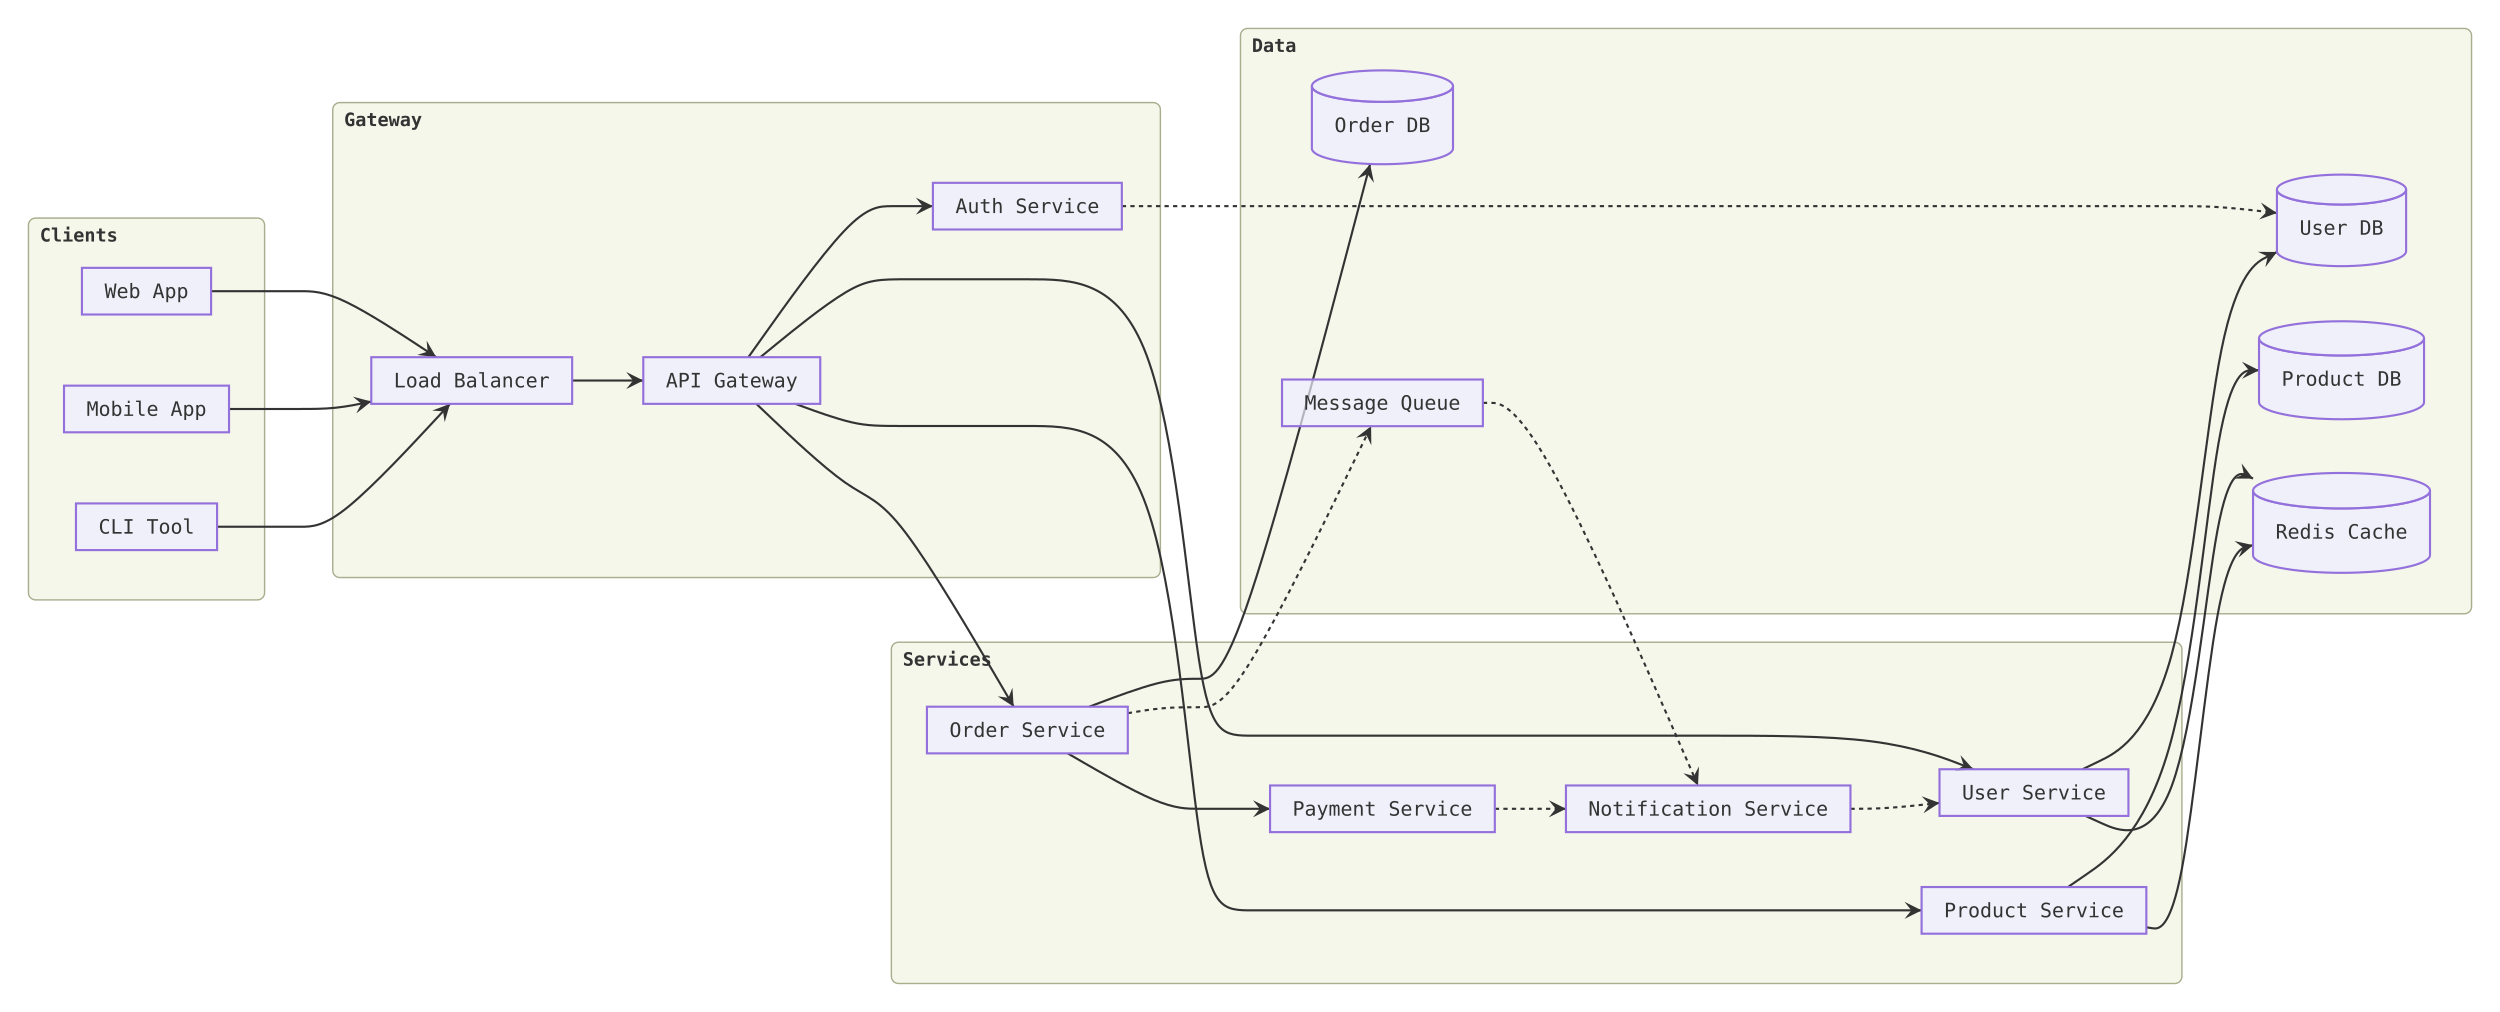
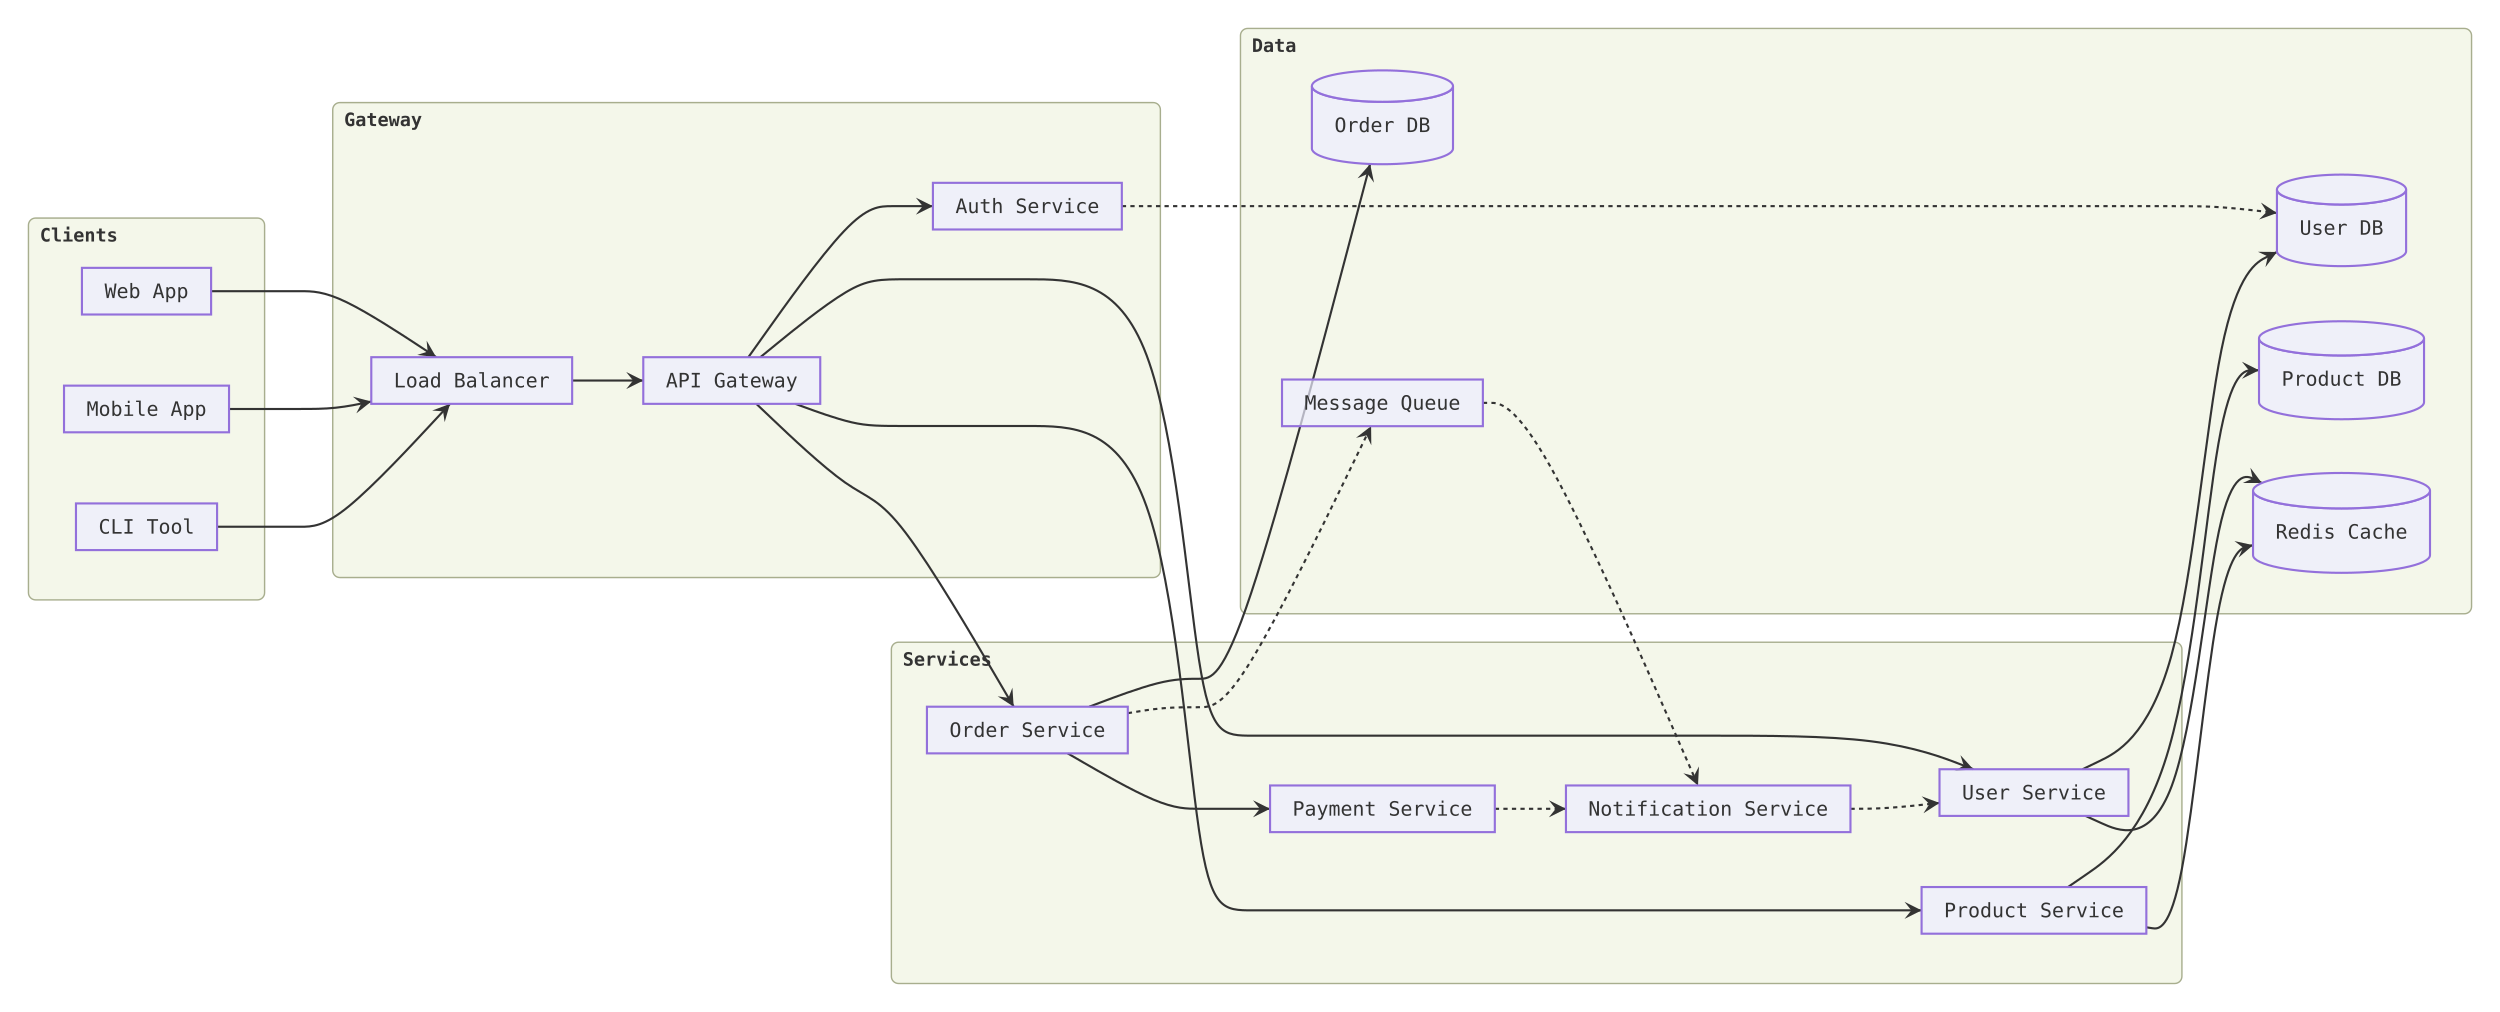
<svg xmlns="http://www.w3.org/2000/svg" viewBox="0 0 1757.4 711.35" width="1757.4" height="711.35">
  <defs>
    <marker id="arrow-point" viewBox="0 0 10 10" refX="10" refY="5" markerWidth="8" markerHeight="8" orient="auto-start-reverse">
      <path d="M10 5 L0 10 L4 5 L0 0 Z" fill="#333333" />
    </marker>
  </defs>
  <g transform="translate(20, 20)">
    <rect x="0" y="133.29" width="166" height="268.4" rx="5" ry="5" fill="#ecf2dc99" stroke="#a8ae8e" stroke-width="1" />
    <text x="8" y="145.29" text-anchor="start" dominant-baseline="central" font-size="13px" font-family="'Intel One Mono', 'SF Mono', 'Cascadia Code', 'JetBrains Mono', 'Fira Code', 'Consolas', 'Menlo', monospace" fill="#333333" font-weight="bold">Clients</text>
    <rect x="213.9" y="52.12" width="581.8" height="333.86" rx="5" ry="5" fill="#ecf2dc99" stroke="#a8ae8e" stroke-width="1" />
    <text x="221.9" y="64.12" text-anchor="start" dominant-baseline="central" font-size="13px" font-family="'Intel One Mono', 'SF Mono', 'Cascadia Code', 'JetBrains Mono', 'Fira Code', 'Consolas', 'Menlo', monospace" fill="#333333" font-weight="bold">Gateway</text>
    <rect x="606.6" y="431.45" width="907.2" height="239.9" rx="5" ry="5" fill="#ecf2dc99" stroke="#a8ae8e" stroke-width="1" />
    <text x="614.6" y="443.45" text-anchor="start" dominant-baseline="central" font-size="13px" font-family="'Intel One Mono', 'SF Mono', 'Cascadia Code', 'JetBrains Mono', 'Fira Code', 'Consolas', 'Menlo', monospace" fill="#333333" font-weight="bold">Services</text>
    <rect x="852" y="0" width="865.4" height="411.45" rx="5" ry="5" fill="#ecf2dc99" stroke="#a8ae8e" stroke-width="1" />
    <text x="860" y="12" text-anchor="start" dominant-baseline="central" font-size="13px" font-family="'Intel One Mono', 'SF Mono', 'Cascadia Code', 'JetBrains Mono', 'Fira Code', 'Consolas', 'Menlo', monospace" fill="#333333" font-weight="bold">Data</text>
    <path d="M128.4 184.69 L134.67 184.69 C140.93 184.69 153.47 184.69 163.9 184.69 C174.33 184.69 182.67 184.69 191 184.69 C199.33 184.69 207.67 184.69 223.61 192.42 C239.54 200.15 263.09 215.62 274.86 223.35 L286.63 231.09" fill="none" stroke="#333333" stroke-width="1.5" marker-end="url(#arrow-point)" />
    <path d="M141 267.49 L145.17 267.49 C149.33 267.49 157.67 267.49 166 267.49 C174.33 267.49 182.67 267.49 191 267.49 C199.33 267.49 207.67 267.49 216 266.61 C224.33 265.74 232.67 264 236.83 263.13 L241 262.26" fill="none" stroke="#333333" stroke-width="1.5" marker-end="url(#arrow-point)" />
    <path d="M132.6 350.29 L138.17 350.29 C143.73 350.29 154.87 350.29 164.6 350.29 C174.33 350.29 182.67 350.29 191 350.29 C199.33 350.29 207.67 350.29 225.22 335.89 C242.78 321.49 269.57 292.69 282.96 278.29 L296.35 263.89" fill="none" stroke="#333333" stroke-width="1.5" marker-end="url(#arrow-point)" />
    <path d="M382.2 247.49 L386.37 247.49 C390.53 247.49 398.87 247.49 407.2 247.49 C415.53 247.49 423.87 247.49 428.03 247.49 L432.2 247.49" fill="none" stroke="#333333" stroke-width="1.5" marker-end="url(#arrow-point)" />
    <path d="M506.07 231.09 L518.66 213.39 C531.25 195.7 556.42 160.31 573.18 142.62 C589.93 124.92 598.27 124.92 607.3 124.92 C616.33 124.92 626.07 124.92 630.93 124.92 L635.8 124.92" fill="none" stroke="#333333" stroke-width="1.5" marker-end="url(#arrow-point)" />
    <path d="M768.6 124.92 L773.47 124.92 C778.33 124.92 788.07 124.92 797.1 124.92 C806.13 124.92 814.47 124.92 822.8 124.92 C831.13 124.92 839.47 124.92 860.97 124.92 C882.47 124.92 917.13 124.92 951.8 124.92 C986.47 124.92 1021.13 124.92 1059.3 124.92 C1097.47 124.92 1139.13 124.92 1180.8 124.92 C1222.47 124.92 1264.13 124.92 1302.3 124.92 C1340.47 124.92 1375.13 124.92 1409.8 124.92 C1444.47 124.92 1479.13 124.92 1500.63 124.92 C1522.13 124.92 1530.47 124.92 1541.6 125.72 C1552.73 126.52 1566.67 128.12 1573.63 128.92 L1580.6 129.72" fill="none" stroke="#333333" stroke-width="1.5" stroke-dasharray="3 3" marker-end="url(#arrow-point)" />
    <path d="M514.5 231.09 L525.68 221.96 C536.86 212.83 559.23 194.58 574.58 185.45 C589.93 176.32 598.27 176.32 618.37 176.32 C638.47 176.32 670.33 176.32 702.2 176.32 C734.07 176.32 765.93 176.32 786.03 229.79 C806.13 283.26 814.47 390.21 822.8 443.68 C831.13 497.15 839.47 497.15 860.97 497.15 C882.47 497.15 917.13 497.15 951.8 497.15 C986.47 497.15 1021.13 497.15 1059.3 497.15 C1097.47 497.15 1139.13 497.15 1180.8 497.15 C1222.47 497.15 1264.13 497.15 1295.19 501.08 C1326.25 505.02 1346.71 512.88 1356.93 516.82 L1367.16 520.75" fill="none" stroke="#333333" stroke-width="1.5" marker-end="url(#arrow-point)" />
    <path d="M511.67 263.89 L523.33 274.95 C534.98 286.02 558.29 308.15 574.11 319.22 C589.93 330.29 598.27 330.29 616.76 354.7 C635.26 379.12 663.92 427.95 678.25 452.37 L692.58 476.79" fill="none" stroke="#333333" stroke-width="1.5" marker-end="url(#arrow-point)" />
    <path d="M539.12 263.89 L546.2 266.48 C553.28 269.08 567.44 274.27 578.69 276.87 C589.93 279.46 598.27 279.46 618.37 279.46 C638.47 279.46 670.33 279.46 702.2 279.46 C734.07 279.46 765.93 279.46 786.03 336.21 C806.13 392.96 814.47 506.45 822.8 563.2 C831.13 619.95 839.47 619.95 860.97 619.95 C882.47 619.95 917.13 619.95 951.8 619.95 C986.47 619.95 1021.13 619.95 1059.3 619.95 C1097.47 619.95 1139.13 619.95 1180.8 619.95 C1222.47 619.95 1264.13 619.95 1289.13 619.95 C1314.13 619.95 1322.47 619.95 1326.63 619.95 L1330.8 619.95" fill="none" stroke="#333333" stroke-width="1.5" marker-end="url(#arrow-point)" />
-     <path d="M1443.91 520.75 L1455.56 515.15 C1467.21 509.55 1490.5 498.35 1506.32 441.16 C1522.13 383.97 1530.47 280.78 1541.6 225.78 C1552.73 170.78 1566.67 163.96 1573.63 160.55 L1580.6 157.14" fill="none" stroke="#333333" stroke-width="1.5" marker-end="url(#arrow-point)" />
-     <path d="M1446.01 553.55 L1457.31 558.67 C1468.61 563.78 1491.2 574.02 1506.67 532.41 C1522.13 490.81 1530.47 397.37 1538.8 352.73 C1547.13 308.1 1555.47 312.27 1559.63 314.36 L1563.8 316.44" fill="none" stroke="#333333" stroke-width="1.5" marker-end="url(#arrow-point)" />
-     <path d="M745.7 476.79 L754.39 473.51 C763.07 470.24 780.43 463.69 793.28 460.42 C806.13 457.15 814.47 457.15 822.8 457.15 C831.13 457.15 839.47 457.15 859.52 396.87 C879.57 336.58 911.34 216.02 927.22 155.74 L943.11 95.45" fill="none" stroke="#333333" stroke-width="1.5" marker-end="url(#arrow-point)" />
+     <path d="M1443.91 520.75 L1455.56 515.15 C1467.21 509.55 1490.5 498.35 1506.32 441.16 C1522.13 383.97 1530.47 280.78 1541.61 225.78 C1552.75 170.77 1566.71 163.94 1573.68 160.53 L1580.66 157.11" fill="none" stroke="#333333" stroke-width="1.5" marker-end="url(#arrow-point)" />
+     <path d="M1446.01 553.55 L1457.31 558.67 C1468.61 563.78 1491.2 574.02 1506.67 532.41 C1522.13 490.81 1530.47 397.37 1539.83 353.25 C1549.19 309.13 1559.58 314.33 1564.77 316.93 L1569.97 319.53" fill="none" stroke="#333333" stroke-width="1.5" marker-end="url(#arrow-point)" />
+     <path d="M745.7 476.79 L754.39 473.51 C763.07 470.24 780.43 463.69 793.28 460.42 C806.13 457.15 814.47 457.15 822.8 457.15 C831.13 457.15 839.47 457.15 859.53 396.84 C879.58 336.53 911.37 215.91 927.26 155.6 L943.15 95.28" fill="none" stroke="#333333" stroke-width="1.5" marker-end="url(#arrow-point)" />
    <path d="M730.52 509.59 L741.73 516.08 C752.95 522.57 775.37 535.56 790.75 542.05 C806.13 548.55 814.47 548.55 822.8 548.55 C831.13 548.55 839.47 548.55 847.8 548.55 C856.13 548.55 864.47 548.55 868.63 548.55 L872.8 548.55" fill="none" stroke="#333333" stroke-width="1.5" marker-end="url(#arrow-point)" />
    <path d="M772.8 481.34 L776.97 480.64 C781.13 479.94 789.47 478.55 797.8 477.85 C806.13 477.15 814.47 477.15 822.8 477.15 C831.13 477.15 839.47 477.15 859.64 444.22 C879.81 411.29 911.82 345.44 927.82 312.51 L943.83 279.59" fill="none" stroke="#333333" stroke-width="1.5" stroke-dasharray="3 3" marker-end="url(#arrow-point)" />
    <path d="M1433.69 603.55 L1447.04 594.38 C1460.39 585.22 1487.1 566.88 1504.61 506.34 C1522.13 445.79 1530.47 343.03 1539.5 291.65 C1548.53 240.28 1558.27 240.28 1563.13 240.28 L1568 240.28" fill="none" stroke="#333333" stroke-width="1.5" marker-end="url(#arrow-point)" />
    <path d="M1488.8 631.87 L1492.97 632.5 C1497.13 633.13 1505.47 634.39 1513.8 590.66 C1522.13 546.94 1530.47 458.23 1538.8 412.82 C1547.13 367.42 1555.47 365.32 1559.63 364.27 L1563.8 363.22" fill="none" stroke="#333333" stroke-width="1.5" marker-end="url(#arrow-point)" />
    <path d="M1030.8 548.55 L1034.97 548.55 C1039.13 548.55 1047.47 548.55 1055.8 548.55 C1064.13 548.55 1072.47 548.55 1076.63 548.55 L1080.8 548.55" fill="none" stroke="#333333" stroke-width="1.5" stroke-dasharray="3 3" marker-end="url(#arrow-point)" />
    <path d="M1022.4 263.19 L1027.97 263.19 C1033.53 263.19 1044.67 263.19 1069.87 308.01 C1095.07 352.84 1134.34 442.49 1153.98 487.32 L1173.62 532.15" fill="none" stroke="#333333" stroke-width="1.5" stroke-dasharray="3 3" marker-end="url(#arrow-point)" />
    <path d="M1280.8 548.55 L1284.97 548.55 C1289.13 548.55 1297.47 548.55 1307.9 547.86 C1318.33 547.17 1330.87 545.8 1337.13 545.11 L1343.4 544.43" fill="none" stroke="#333333" stroke-width="1.5" stroke-dasharray="3 3" marker-end="url(#arrow-point)" />
    <rect x="37.6" y="168.29" width="90.8" height="32.8" fill="#ececffb2" stroke="#9370db" stroke-width="1.5" />
    <text x="83" y="184.69" text-anchor="middle" dominant-baseline="central" font-size="14px" font-family="'Intel One Mono', 'SF Mono', 'Cascadia Code', 'JetBrains Mono', 'Fira Code', 'Consolas', 'Menlo', monospace" fill="#333333">Web App</text>
    <rect x="25" y="251.09" width="116" height="32.8" fill="#ececffb2" stroke="#9370db" stroke-width="1.5" />
    <text x="83" y="267.49" text-anchor="middle" dominant-baseline="central" font-size="14px" font-family="'Intel One Mono', 'SF Mono', 'Cascadia Code', 'JetBrains Mono', 'Fira Code', 'Consolas', 'Menlo', monospace" fill="#333333">Mobile App</text>
    <rect x="33.4" y="333.89" width="99.2" height="32.8" fill="#ececffb2" stroke="#9370db" stroke-width="1.5" />
    <text x="83" y="350.29" text-anchor="middle" dominant-baseline="central" font-size="14px" font-family="'Intel One Mono', 'SF Mono', 'Cascadia Code', 'JetBrains Mono', 'Fira Code', 'Consolas', 'Menlo', monospace" fill="#333333">CLI Tool</text>
    <rect x="241" y="231.09" width="141.2" height="32.8" fill="#ececffb2" stroke="#9370db" stroke-width="1.5" />
    <text x="311.6" y="247.49" text-anchor="middle" dominant-baseline="central" font-size="14px" font-family="'Intel One Mono', 'SF Mono', 'Cascadia Code', 'JetBrains Mono', 'Fira Code', 'Consolas', 'Menlo', monospace" fill="#333333">Load Balancer</text>
    <rect x="432.2" y="231.09" width="124.4" height="32.8" fill="#ececffb2" stroke="#9370db" stroke-width="1.5" />
    <text x="494.4" y="247.49" text-anchor="middle" dominant-baseline="central" font-size="14px" font-family="'Intel One Mono', 'SF Mono', 'Cascadia Code', 'JetBrains Mono', 'Fira Code', 'Consolas', 'Menlo', monospace" fill="#333333">API Gateway</text>
    <rect x="635.8" y="108.52" width="132.8" height="32.8" fill="#ececffb2" stroke="#9370db" stroke-width="1.5" />
    <text x="702.2" y="124.92" text-anchor="middle" dominant-baseline="central" font-size="14px" font-family="'Intel One Mono', 'SF Mono', 'Cascadia Code', 'JetBrains Mono', 'Fira Code', 'Consolas', 'Menlo', monospace" fill="#333333">Auth Service</text>
    <rect x="1343.4" y="520.75" width="132.8" height="32.8" fill="#ececffb2" stroke="#9370db" stroke-width="1.5" />
    <text x="1409.8" y="537.15" text-anchor="middle" dominant-baseline="central" font-size="14px" font-family="'Intel One Mono', 'SF Mono', 'Cascadia Code', 'JetBrains Mono', 'Fira Code', 'Consolas', 'Menlo', monospace" fill="#333333">User Service</text>
    <rect x="631.6" y="476.79" width="141.2" height="32.8" fill="#ececffb2" stroke="#9370db" stroke-width="1.5" />
    <text x="702.2" y="493.19" text-anchor="middle" dominant-baseline="central" font-size="14px" font-family="'Intel One Mono', 'SF Mono', 'Cascadia Code', 'JetBrains Mono', 'Fira Code', 'Consolas', 'Menlo', monospace" fill="#333333">Order Service</text>
    <rect x="1330.8" y="603.55" width="158" height="32.8" fill="#ececffb2" stroke="#9370db" stroke-width="1.5" />
    <text x="1409.8" y="619.95" text-anchor="middle" dominant-baseline="central" font-size="14px" font-family="'Intel One Mono', 'SF Mono', 'Cascadia Code', 'JetBrains Mono', 'Fira Code', 'Consolas', 'Menlo', monospace" fill="#333333">Product Service</text>
    <rect x="872.8" y="532.15" width="158" height="32.8" fill="#ececffb2" stroke="#9370db" stroke-width="1.5" />
    <text x="951.8" y="548.55" text-anchor="middle" dominant-baseline="central" font-size="14px" font-family="'Intel One Mono', 'SF Mono', 'Cascadia Code', 'JetBrains Mono', 'Fira Code', 'Consolas', 'Menlo', monospace" fill="#333333">Payment Service</text>
    <rect x="1080.8" y="532.15" width="200" height="32.8" fill="#ececffb2" stroke="#9370db" stroke-width="1.5" />
    <text x="1180.8" y="548.55" text-anchor="middle" dominant-baseline="central" font-size="14px" font-family="'Intel One Mono', 'SF Mono', 'Cascadia Code', 'JetBrains Mono', 'Fira Code', 'Consolas', 'Menlo', monospace" fill="#333333">Notification Service</text>
    <path d="M1580.6 113.26 L1580.6 156.58 A45.4 10.52 0 0 0 1671.4 156.58 L1671.4 113.26 A45.4 10.52 0 0 1 1580.6 113.26" fill="#ececffb2" stroke="#9370db" stroke-width="1.5" />
    <path d="M1580.6 113.26 A45.4 10.52 0 0 1 1671.4 113.26 A45.4 10.52 0 0 1 1580.6 113.26" fill="#ececffb2" stroke="#9370db" stroke-width="1.5" />
    <text x="1626" y="140.18" text-anchor="middle" dominant-baseline="central" font-size="14px" font-family="'Intel One Mono', 'SF Mono', 'Cascadia Code', 'JetBrains Mono', 'Fira Code', 'Consolas', 'Menlo', monospace" fill="#333333">User DB</text>
    <path d="M902.2 40.53 L902.2 84.39 A49.6 11.06 0 0 0 1001.4 84.39 L1001.4 40.53 A49.6 11.06 0 0 1 902.2 40.53" fill="#ececffb2" stroke="#9370db" stroke-width="1.5" />
    <path d="M902.2 40.53 A49.6 11.06 0 0 1 1001.4 40.53 A49.6 11.06 0 0 1 902.2 40.53" fill="#ececffb2" stroke="#9370db" stroke-width="1.5" />
    <text x="951.8" y="67.99" text-anchor="middle" dominant-baseline="central" font-size="14px" font-family="'Intel One Mono', 'SF Mono', 'Cascadia Code', 'JetBrains Mono', 'Fira Code', 'Consolas', 'Menlo', monospace" fill="#333333">Order DB</text>
    <path d="M1568 217.86 L1568 262.69 A58 12.03 0 0 0 1684 262.69 L1684 217.86 A58 12.03 0 0 1 1568 217.86" fill="#ececffb2" stroke="#9370db" stroke-width="1.5" />
    <path d="M1568 217.86 A58 12.03 0 0 1 1684 217.86 A58 12.03 0 0 1 1568 217.86" fill="#ececffb2" stroke="#9370db" stroke-width="1.5" />
    <text x="1626" y="246.29" text-anchor="middle" dominant-baseline="central" font-size="14px" font-family="'Intel One Mono', 'SF Mono', 'Cascadia Code', 'JetBrains Mono', 'Fira Code', 'Consolas', 'Menlo', monospace" fill="#333333">Product DB</text>
    <path d="M1563.8 324.94 L1563.8 370.21 A62.2 12.47 0 0 0 1688.2 370.21 L1688.2 324.94 A62.2 12.47 0 0 1 1563.8 324.94" fill="#ececffb2" stroke="#9370db" stroke-width="1.5" />
    <path d="M1563.8 324.94 A62.2 12.47 0 0 1 1688.2 324.94 A62.2 12.47 0 0 1 1563.8 324.94" fill="#ececffb2" stroke="#9370db" stroke-width="1.5" />
    <text x="1626" y="353.81" text-anchor="middle" dominant-baseline="central" font-size="14px" font-family="'Intel One Mono', 'SF Mono', 'Cascadia Code', 'JetBrains Mono', 'Fira Code', 'Consolas', 'Menlo', monospace" fill="#333333">Redis Cache</text>
    <rect x="881.2" y="246.79" width="141.2" height="32.8" fill="#ececffb2" stroke="#9370db" stroke-width="1.5" />
    <text x="951.8" y="263.19" text-anchor="middle" dominant-baseline="central" font-size="14px" font-family="'Intel One Mono', 'SF Mono', 'Cascadia Code', 'JetBrains Mono', 'Fira Code', 'Consolas', 'Menlo', monospace" fill="#333333">Message Queue</text>
  </g>
</svg>
